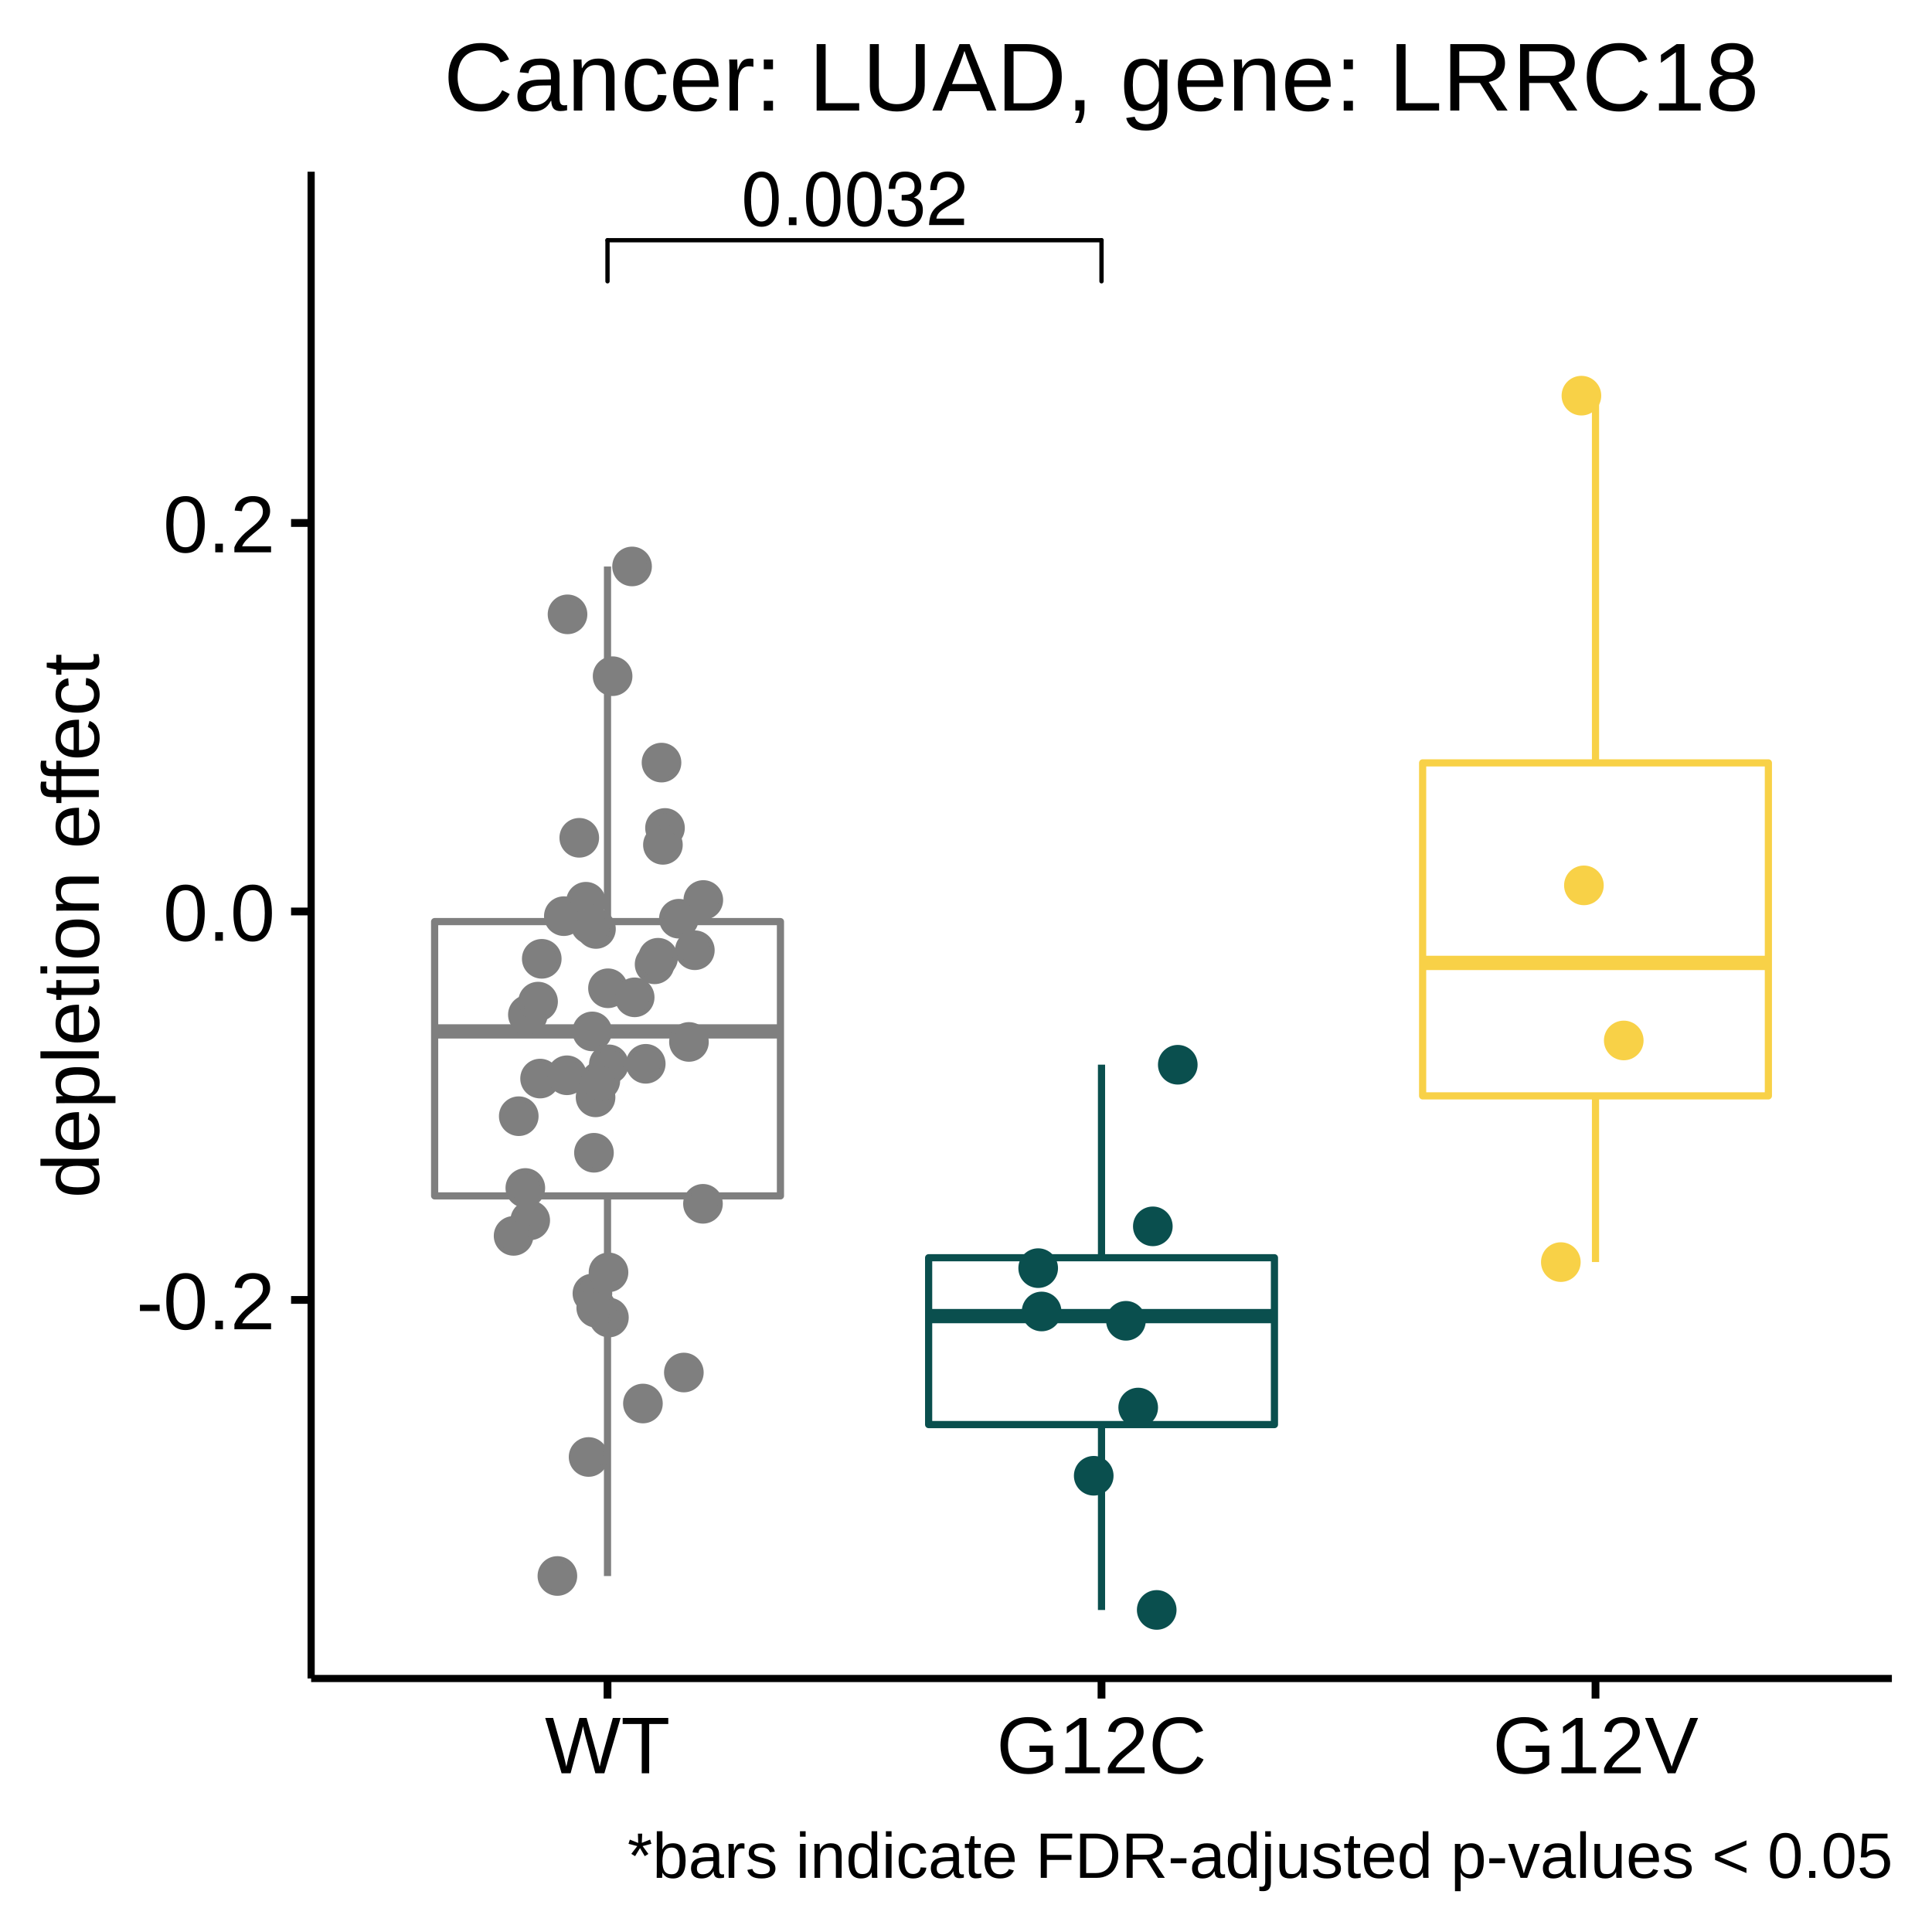
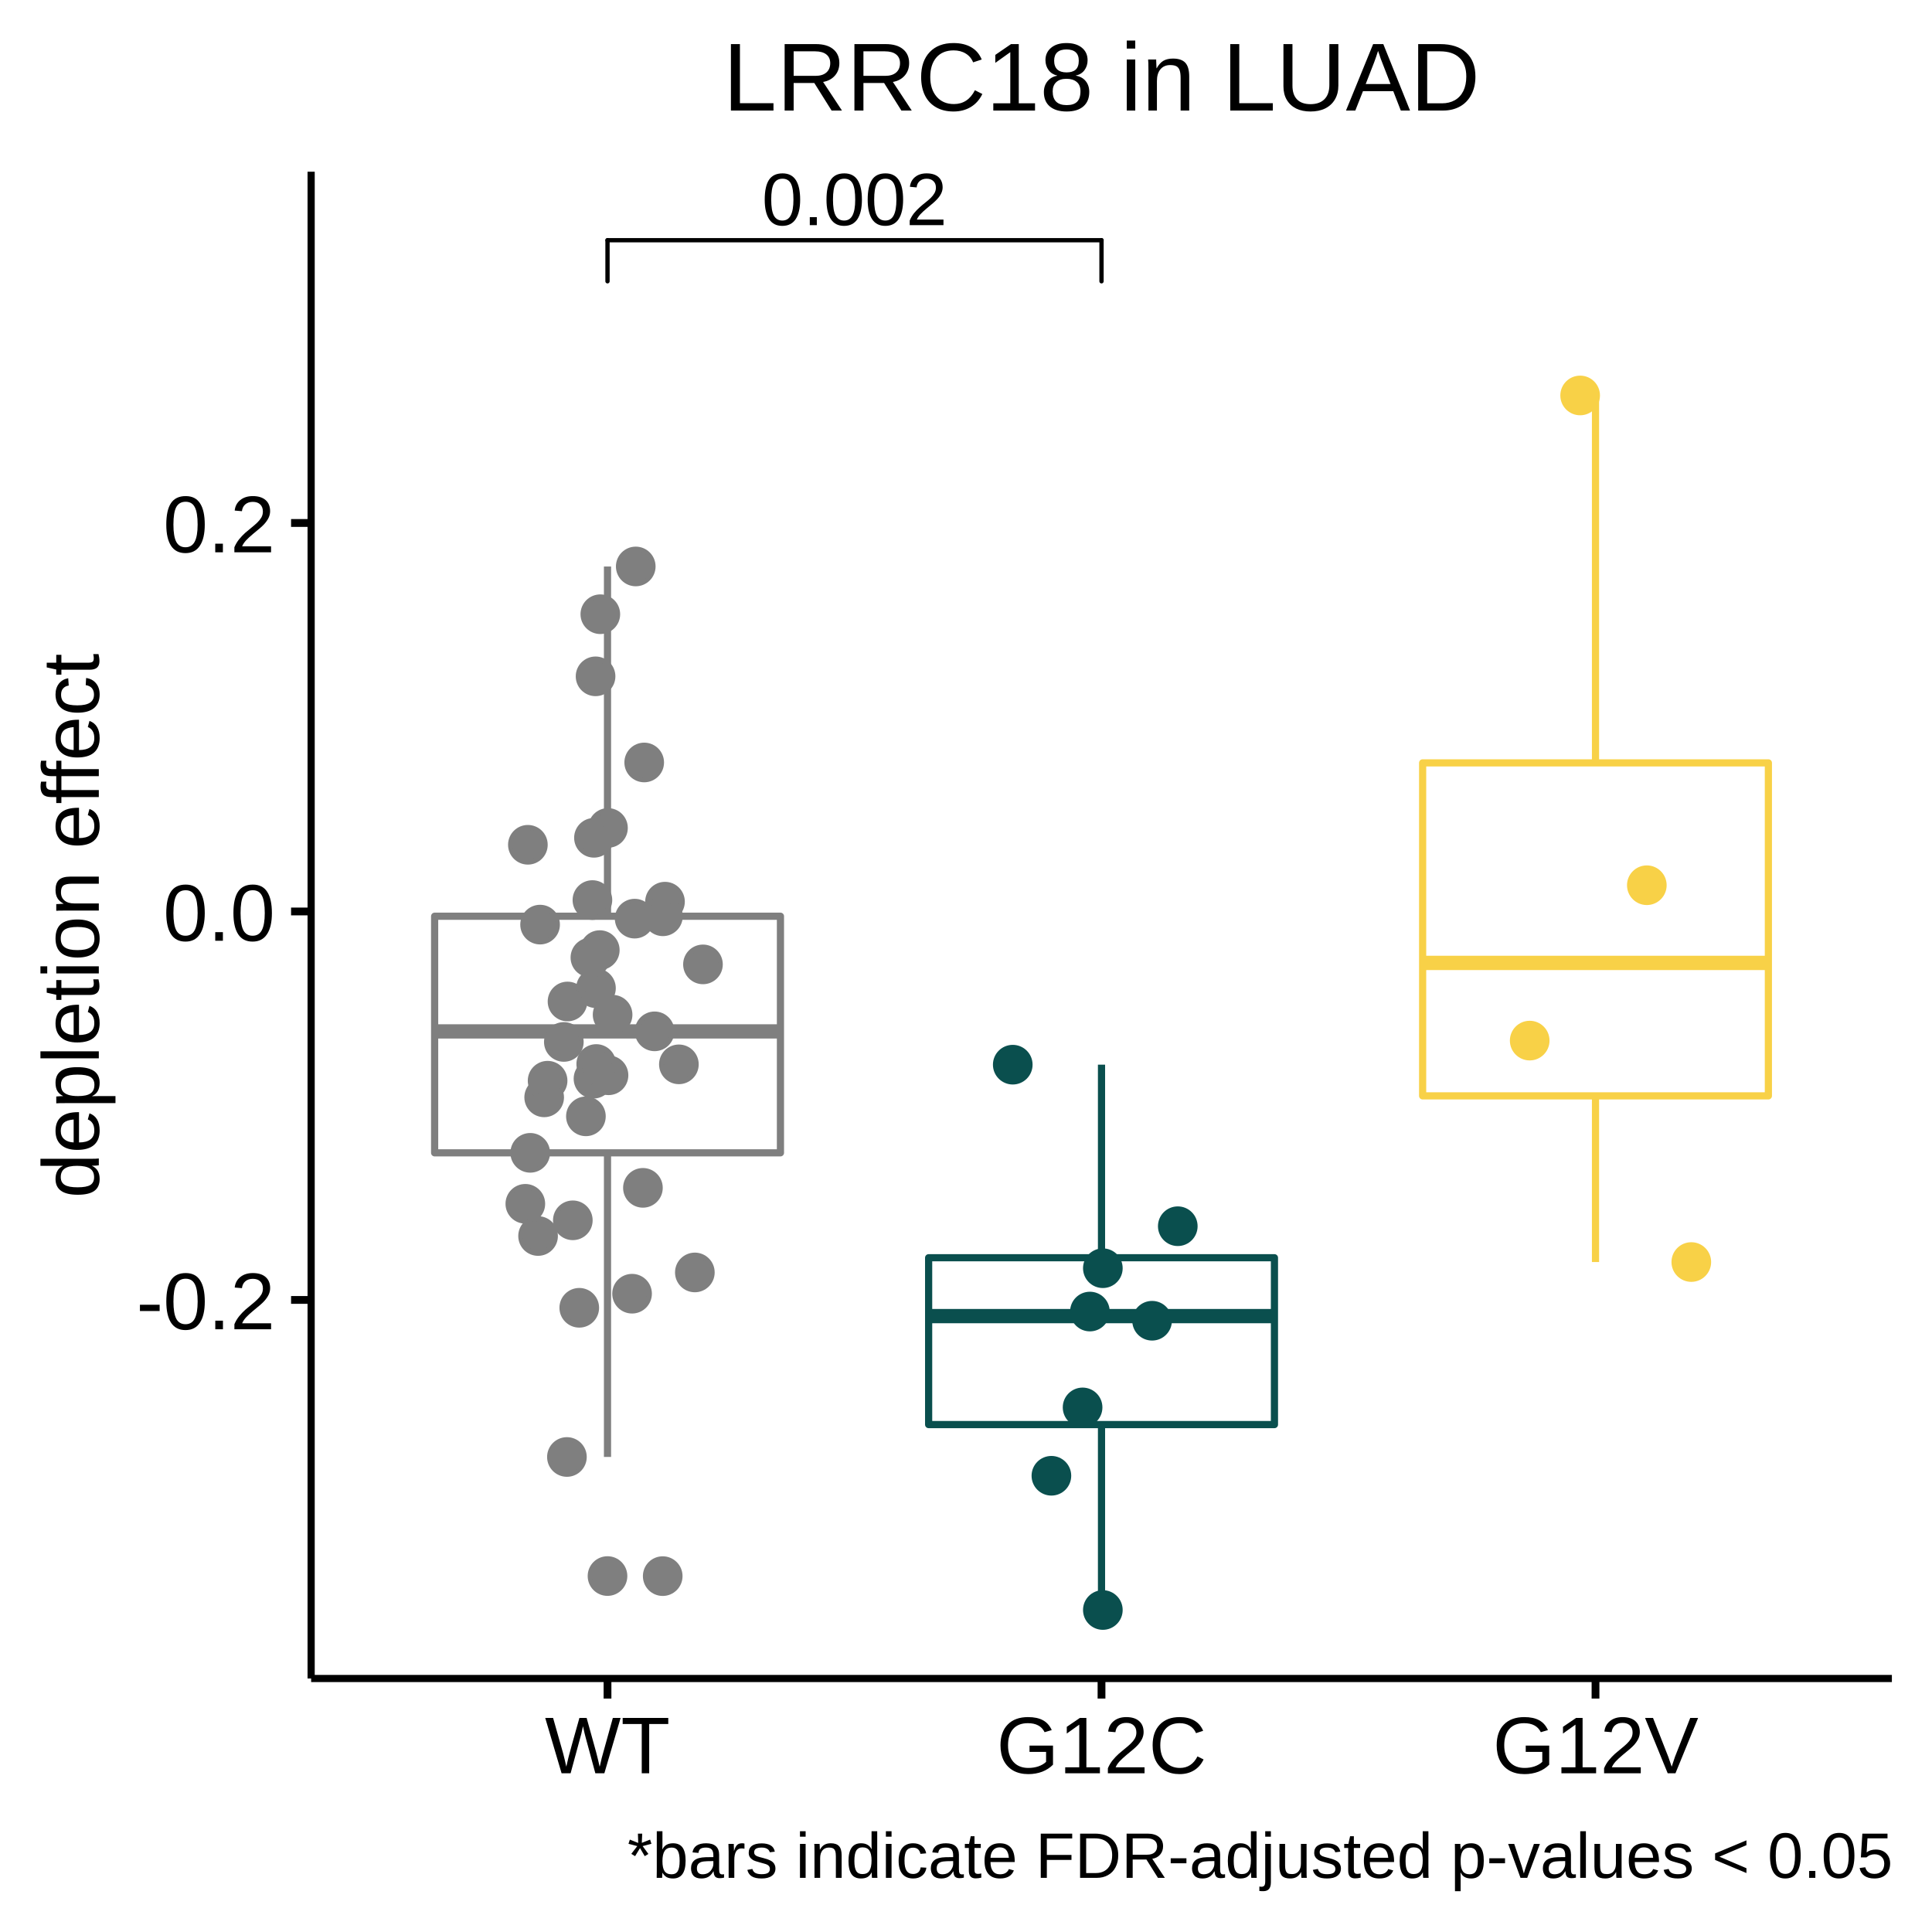
<svg xmlns="http://www.w3.org/2000/svg" viewBox="0 0 288.00 288.00">
  <defs>
    <style type="text/css">
    line, polyline, polygon, path, rect, circle {
      fill: none;
      stroke: #000000;
      stroke-linecap: round;
      stroke-linejoin: round;
      stroke-miterlimit: 10.00;
    }
  </style>
  </defs>
  <rect width="100%" height="100%" style="stroke: none; fill: #FFFFFF;" />
  <rect x="0.00" y="0.00" width="288.00" height="288.00" style="stroke-width: 1.16; stroke: #FFFFFF; fill: #FFFFFF;" />
  <defs>
    <clipPath id="cpNDYuMzh8MjgyLjAyfDI1MC4yMXwyNS42MA==">
      <rect x="46.38" y="25.60" width="235.64" height="224.62" />
    </clipPath>
  </defs>
  <rect x="46.38" y="25.60" width="235.64" height="224.62" style="stroke-width: 1.16; stroke: none; fill: #FFFFFF;" clip-path="url(#cpNDYuMzh8MjgyLjAyfDI1MC4yMXwyNS42MA==)" />
-   <line x1="90.56" y1="137.38" x2="90.56" y2="84.45" style="stroke-width: 1.07; stroke: #7F7F7F; stroke-linecap: butt;" clip-path="url(#cpNDYuMzh8MjgyLjAyfDI1MC4yMXwyNS42MA==)" />
-   <line x1="90.56" y1="178.27" x2="90.56" y2="234.94" style="stroke-width: 1.07; stroke: #7F7F7F; stroke-linecap: butt;" clip-path="url(#cpNDYuMzh8MjgyLjAyfDI1MC4yMXwyNS42MA==)" />
-   <polygon points="64.79,137.38 64.79,178.27 116.34,178.27 116.34,137.38 64.79,137.38 " style="stroke-width: 1.07; stroke: #7F7F7F; fill: #FFFFFF;" clip-path="url(#cpNDYuMzh8MjgyLjAyfDI1MC4yMXwyNS42MA==)" />
+   <circle cx="90.56" cy="234.94" r="1.95pt" style="stroke-width: 0.71; stroke: #7F7F7F; fill: #7F7F7F;" clip-path="url(#cpNDYuMzh8MjgyLjAyfDI1MC4yMXwyNS42MA==)" />
+   <line x1="90.56" y1="136.58" x2="90.56" y2="84.45" style="stroke-width: 1.07; stroke: #7F7F7F; stroke-linecap: butt;" clip-path="url(#cpNDYuMzh8MjgyLjAyfDI1MC4yMXwyNS42MA==)" />
+   <line x1="90.56" y1="171.85" x2="90.56" y2="217.18" style="stroke-width: 1.07; stroke: #7F7F7F; stroke-linecap: butt;" clip-path="url(#cpNDYuMzh8MjgyLjAyfDI1MC4yMXwyNS42MA==)" />
+   <polygon points="64.79,136.58 64.79,171.85 116.34,171.85 116.34,136.58 64.79,136.58 " style="stroke-width: 1.07; stroke: #7F7F7F; fill: #FFFFFF;" clip-path="url(#cpNDYuMzh8MjgyLjAyfDI1MC4yMXwyNS42MA==)" />
  <line x1="64.79" y1="153.75" x2="116.34" y2="153.75" style="stroke-width: 2.13; stroke: #7F7F7F; stroke-linecap: butt;" clip-path="url(#cpNDYuMzh8MjgyLjAyfDI1MC4yMXwyNS42MA==)" />
  <line x1="164.20" y1="187.49" x2="164.20" y2="158.71" style="stroke-width: 1.07; stroke: #0A4F4E; stroke-linecap: butt;" clip-path="url(#cpNDYuMzh8MjgyLjAyfDI1MC4yMXwyNS42MA==)" />
  <line x1="164.20" y1="212.36" x2="164.20" y2="240.00" style="stroke-width: 1.07; stroke: #0A4F4E; stroke-linecap: butt;" clip-path="url(#cpNDYuMzh8MjgyLjAyfDI1MC4yMXwyNS42MA==)" />
  <polygon points="138.43,187.49 138.43,212.36 189.98,212.36 189.98,187.49 138.43,187.49 " style="stroke-width: 1.07; stroke: #0A4F4E; fill: #FFFFFF;" clip-path="url(#cpNDYuMzh8MjgyLjAyfDI1MC4yMXwyNS42MA==)" />
  <line x1="138.43" y1="196.19" x2="189.98" y2="196.19" style="stroke-width: 2.13; stroke: #0A4F4E; stroke-linecap: butt;" clip-path="url(#cpNDYuMzh8MjgyLjAyfDI1MC4yMXwyNS42MA==)" />
  <line x1="237.84" y1="113.72" x2="237.84" y2="58.97" style="stroke-width: 1.07; stroke: #F8D147; stroke-linecap: butt;" clip-path="url(#cpNDYuMzh8MjgyLjAyfDI1MC4yMXwyNS42MA==)" />
  <line x1="237.84" y1="163.36" x2="237.84" y2="188.13" style="stroke-width: 1.07; stroke: #F8D147; stroke-linecap: butt;" clip-path="url(#cpNDYuMzh8MjgyLjAyfDI1MC4yMXwyNS42MA==)" />
  <polygon points="212.07,113.72 212.07,163.36 263.61,163.36 263.61,113.72 212.07,113.72 " style="stroke-width: 1.07; stroke: #F8D147; fill: #FFFFFF;" clip-path="url(#cpNDYuMzh8MjgyLjAyfDI1MC4yMXwyNS42MA==)" />
  <line x1="212.07" y1="143.54" x2="263.61" y2="143.54" style="stroke-width: 2.13; stroke: #F8D147; stroke-linecap: butt;" clip-path="url(#cpNDYuMzh8MjgyLjAyfDI1MC4yMXwyNS42MA==)" />
-   <circle cx="88.84" cy="138.48" r="1.95pt" style="stroke-width: 0.71; stroke: #7F7F7F; fill: #7F7F7F;" clip-path="url(#cpNDYuMzh8MjgyLjAyfDI1MC4yMXwyNS42MA==)" />
-   <circle cx="90.63" cy="147.32" r="1.95pt" style="stroke-width: 0.71; stroke: #7F7F7F; fill: #7F7F7F;" clip-path="url(#cpNDYuMzh8MjgyLjAyfDI1MC4yMXwyNS42MA==)" />
-   <circle cx="99.13" cy="123.42" r="1.95pt" style="stroke-width: 0.71; stroke: #7F7F7F; fill: #7F7F7F;" clip-path="url(#cpNDYuMzh8MjgyLjAyfDI1MC4yMXwyNS42MA==)" />
-   <circle cx="80.76" cy="142.93" r="1.95pt" style="stroke-width: 0.71; stroke: #7F7F7F; fill: #7F7F7F;" clip-path="url(#cpNDYuMzh8MjgyLjAyfDI1MC4yMXwyNS42MA==)" />
-   <circle cx="95.84" cy="209.22" r="1.95pt" style="stroke-width: 0.71; stroke: #7F7F7F; fill: #7F7F7F;" clip-path="url(#cpNDYuMzh8MjgyLjAyfDI1MC4yMXwyNS42MA==)" />
-   <circle cx="90.77" cy="196.40" r="1.95pt" style="stroke-width: 0.71; stroke: #7F7F7F; fill: #7F7F7F;" clip-path="url(#cpNDYuMzh8MjgyLjAyfDI1MC4yMXwyNS42MA==)" />
-   <circle cx="87.34" cy="134.42" r="1.95pt" style="stroke-width: 0.71; stroke: #7F7F7F; fill: #7F7F7F;" clip-path="url(#cpNDYuMzh8MjgyLjAyfDI1MC4yMXwyNS42MA==)" />
-   <circle cx="94.61" cy="148.67" r="1.95pt" style="stroke-width: 0.71; stroke: #7F7F7F; fill: #7F7F7F;" clip-path="url(#cpNDYuMzh8MjgyLjAyfDI1MC4yMXwyNS42MA==)" />
-   <circle cx="242.05" cy="155.10" r="1.95pt" style="stroke-width: 0.71; stroke: #F8D147; fill: #F8D147;" clip-path="url(#cpNDYuMzh8MjgyLjAyfDI1MC4yMXwyNS42MA==)" />
-   <circle cx="78.31" cy="177.09" r="1.95pt" style="stroke-width: 0.71; stroke: #7F7F7F; fill: #7F7F7F;" clip-path="url(#cpNDYuMzh8MjgyLjAyfDI1MC4yMXwyNS42MA==)" />
-   <circle cx="172.43" cy="239.99" r="1.95pt" style="stroke-width: 0.71; stroke: #0A4F4E; fill: #0A4F4E;" clip-path="url(#cpNDYuMzh8MjgyLjAyfDI1MC4yMXwyNS42MA==)" />
-   <circle cx="77.33" cy="166.39" r="1.95pt" style="stroke-width: 0.71; stroke: #7F7F7F; fill: #7F7F7F;" clip-path="url(#cpNDYuMzh8MjgyLjAyfDI1MC4yMXwyNS42MA==)" />
-   <circle cx="101.20" cy="136.95" r="1.95pt" style="stroke-width: 0.71; stroke: #7F7F7F; fill: #7F7F7F;" clip-path="url(#cpNDYuMzh8MjgyLjAyfDI1MC4yMXwyNS42MA==)" />
-   <circle cx="94.22" cy="84.44" r="1.95pt" style="stroke-width: 0.71; stroke: #7F7F7F; fill: #7F7F7F;" clip-path="url(#cpNDYuMzh8MjgyLjAyfDI1MC4yMXwyNS42MA==)" />
-   <circle cx="104.79" cy="179.45" r="1.95pt" style="stroke-width: 0.71; stroke: #7F7F7F; fill: #7F7F7F;" clip-path="url(#cpNDYuMzh8MjgyLjAyfDI1MC4yMXwyNS42MA==)" />
-   <circle cx="83.09" cy="234.93" r="1.95pt" style="stroke-width: 0.71; stroke: #7F7F7F; fill: #7F7F7F;" clip-path="url(#cpNDYuMzh8MjgyLjAyfDI1MC4yMXwyNS42MA==)" />
-   <circle cx="175.57" cy="158.72" r="1.95pt" style="stroke-width: 0.71; stroke: #0A4F4E; fill: #0A4F4E;" clip-path="url(#cpNDYuMzh8MjgyLjAyfDI1MC4yMXwyNS42MA==)" />
-   <circle cx="90.76" cy="158.66" r="1.95pt" style="stroke-width: 0.71; stroke: #7F7F7F; fill: #7F7F7F;" clip-path="url(#cpNDYuMzh8MjgyLjAyfDI1MC4yMXwyNS42MA==)" />
-   <circle cx="88.31" cy="192.82" r="1.95pt" style="stroke-width: 0.71; stroke: #7F7F7F; fill: #7F7F7F;" clip-path="url(#cpNDYuMzh8MjgyLjAyfDI1MC4yMXwyNS42MA==)" />
-   <circle cx="97.58" cy="143.75" r="1.95pt" style="stroke-width: 0.71; stroke: #7F7F7F; fill: #7F7F7F;" clip-path="url(#cpNDYuMzh8MjgyLjAyfDI1MC4yMXwyNS42MA==)" />
-   <circle cx="163.04" cy="219.99" r="1.95pt" style="stroke-width: 0.71; stroke: #0A4F4E; fill: #0A4F4E;" clip-path="url(#cpNDYuMzh8MjgyLjAyfDI1MC4yMXwyNS42MA==)" />
-   <circle cx="171.85" cy="182.81" r="1.95pt" style="stroke-width: 0.71; stroke: #0A4F4E; fill: #0A4F4E;" clip-path="url(#cpNDYuMzh8MjgyLjAyfDI1MC4yMXwyNS42MA==)" />
-   <circle cx="154.76" cy="189.04" r="1.95pt" style="stroke-width: 0.71; stroke: #0A4F4E; fill: #0A4F4E;" clip-path="url(#cpNDYuMzh8MjgyLjAyfDI1MC4yMXwyNS42MA==)" />
-   <circle cx="104.84" cy="134.16" r="1.95pt" style="stroke-width: 0.71; stroke: #7F7F7F; fill: #7F7F7F;" clip-path="url(#cpNDYuMzh8MjgyLjAyfDI1MC4yMXwyNS42MA==)" />
-   <circle cx="88.28" cy="153.75" r="1.95pt" style="stroke-width: 0.71; stroke: #7F7F7F; fill: #7F7F7F;" clip-path="url(#cpNDYuMzh8MjgyLjAyfDI1MC4yMXwyNS42MA==)" />
-   <circle cx="103.58" cy="141.65" r="1.95pt" style="stroke-width: 0.71; stroke: #7F7F7F; fill: #7F7F7F;" clip-path="url(#cpNDYuMzh8MjgyLjAyfDI1MC4yMXwyNS42MA==)" />
-   <circle cx="236.11" cy="131.98" r="1.95pt" style="stroke-width: 0.71; stroke: #F8D147; fill: #F8D147;" clip-path="url(#cpNDYuMzh8MjgyLjAyfDI1MC4yMXwyNS42MA==)" />
-   <circle cx="88.78" cy="163.58" r="1.95pt" style="stroke-width: 0.71; stroke: #7F7F7F; fill: #7F7F7F;" clip-path="url(#cpNDYuMzh8MjgyLjAyfDI1MC4yMXwyNS42MA==)" />
-   <circle cx="232.67" cy="188.14" r="1.95pt" style="stroke-width: 0.71; stroke: #F8D147; fill: #F8D147;" clip-path="url(#cpNDYuMzh8MjgyLjAyfDI1MC4yMXwyNS42MA==)" />
-   <circle cx="235.74" cy="58.98" r="1.95pt" style="stroke-width: 0.71; stroke: #F8D147; fill: #F8D147;" clip-path="url(#cpNDYuMzh8MjgyLjAyfDI1MC4yMXwyNS42MA==)" />
-   <circle cx="90.71" cy="189.67" r="1.95pt" style="stroke-width: 0.71; stroke: #7F7F7F; fill: #7F7F7F;" clip-path="url(#cpNDYuMzh8MjgyLjAyfDI1MC4yMXwyNS42MA==)" />
-   <circle cx="155.27" cy="195.50" r="1.95pt" style="stroke-width: 0.71; stroke: #0A4F4E; fill: #0A4F4E;" clip-path="url(#cpNDYuMzh8MjgyLjAyfDI1MC4yMXwyNS42MA==)" />
-   <circle cx="91.32" cy="100.80" r="1.95pt" style="stroke-width: 0.71; stroke: #7F7F7F; fill: #7F7F7F;" clip-path="url(#cpNDYuMzh8MjgyLjAyfDI1MC4yMXwyNS42MA==)" />
-   <circle cx="79.04" cy="181.91" r="1.95pt" style="stroke-width: 0.71; stroke: #7F7F7F; fill: #7F7F7F;" clip-path="url(#cpNDYuMzh8MjgyLjAyfDI1MC4yMXwyNS42MA==)" />
-   <circle cx="80.51" cy="160.78" r="1.95pt" style="stroke-width: 0.71; stroke: #7F7F7F; fill: #7F7F7F;" clip-path="url(#cpNDYuMzh8MjgyLjAyfDI1MC4yMXwyNS42MA==)" />
-   <circle cx="84.51" cy="160.29" r="1.95pt" style="stroke-width: 0.71; stroke: #7F7F7F; fill: #7F7F7F;" clip-path="url(#cpNDYuMzh8MjgyLjAyfDI1MC4yMXwyNS42MA==)" />
-   <circle cx="89.49" cy="161.11" r="1.95pt" style="stroke-width: 0.71; stroke: #7F7F7F; fill: #7F7F7F;" clip-path="url(#cpNDYuMzh8MjgyLjAyfDI1MC4yMXwyNS42MA==)" />
-   <circle cx="78.69" cy="151.26" r="1.95pt" style="stroke-width: 0.71; stroke: #7F7F7F; fill: #7F7F7F;" clip-path="url(#cpNDYuMzh8MjgyLjAyfDI1MC4yMXwyNS42MA==)" />
-   <circle cx="88.54" cy="171.84" r="1.95pt" style="stroke-width: 0.71; stroke: #7F7F7F; fill: #7F7F7F;" clip-path="url(#cpNDYuMzh8MjgyLjAyfDI1MC4yMXwyNS42MA==)" />
-   <circle cx="88.01" cy="137.81" r="1.95pt" style="stroke-width: 0.71; stroke: #7F7F7F; fill: #7F7F7F;" clip-path="url(#cpNDYuMzh8MjgyLjAyfDI1MC4yMXwyNS42MA==)" />
-   <circle cx="87.74" cy="217.19" r="1.95pt" style="stroke-width: 0.71; stroke: #7F7F7F; fill: #7F7F7F;" clip-path="url(#cpNDYuMzh8MjgyLjAyfDI1MC4yMXwyNS42MA==)" />
-   <circle cx="84.60" cy="91.58" r="1.95pt" style="stroke-width: 0.71; stroke: #7F7F7F; fill: #7F7F7F;" clip-path="url(#cpNDYuMzh8MjgyLjAyfDI1MC4yMXwyNS42MA==)" />
-   <circle cx="98.82" cy="125.94" r="1.95pt" style="stroke-width: 0.71; stroke: #7F7F7F; fill: #7F7F7F;" clip-path="url(#cpNDYuMzh8MjgyLjAyfDI1MC4yMXwyNS42MA==)" />
-   <circle cx="86.35" cy="124.89" r="1.95pt" style="stroke-width: 0.71; stroke: #7F7F7F; fill: #7F7F7F;" clip-path="url(#cpNDYuMzh8MjgyLjAyfDI1MC4yMXwyNS42MA==)" />
-   <circle cx="98.10" cy="142.77" r="1.95pt" style="stroke-width: 0.71; stroke: #7F7F7F; fill: #7F7F7F;" clip-path="url(#cpNDYuMzh8MjgyLjAyfDI1MC4yMXwyNS42MA==)" />
-   <circle cx="169.67" cy="209.82" r="1.95pt" style="stroke-width: 0.71; stroke: #0A4F4E; fill: #0A4F4E;" clip-path="url(#cpNDYuMzh8MjgyLjAyfDI1MC4yMXwyNS42MA==)" />
-   <circle cx="80.21" cy="149.31" r="1.95pt" style="stroke-width: 0.71; stroke: #7F7F7F; fill: #7F7F7F;" clip-path="url(#cpNDYuMzh8MjgyLjAyfDI1MC4yMXwyNS42MA==)" />
-   <circle cx="84.05" cy="136.57" r="1.95pt" style="stroke-width: 0.71; stroke: #7F7F7F; fill: #7F7F7F;" clip-path="url(#cpNDYuMzh8MjgyLjAyfDI1MC4yMXwyNS42MA==)" />
-   <circle cx="88.88" cy="194.95" r="1.95pt" style="stroke-width: 0.71; stroke: #7F7F7F; fill: #7F7F7F;" clip-path="url(#cpNDYuMzh8MjgyLjAyfDI1MC4yMXwyNS42MA==)" />
-   <circle cx="167.84" cy="196.89" r="1.95pt" style="stroke-width: 0.71; stroke: #0A4F4E; fill: #0A4F4E;" clip-path="url(#cpNDYuMzh8MjgyLjAyfDI1MC4yMXwyNS42MA==)" />
-   <circle cx="98.61" cy="113.68" r="1.95pt" style="stroke-width: 0.71; stroke: #7F7F7F; fill: #7F7F7F;" clip-path="url(#cpNDYuMzh8MjgyLjAyfDI1MC4yMXwyNS42MA==)" />
-   <circle cx="101.94" cy="204.60" r="1.95pt" style="stroke-width: 0.71; stroke: #7F7F7F; fill: #7F7F7F;" clip-path="url(#cpNDYuMzh8MjgyLjAyfDI1MC4yMXwyNS42MA==)" />
-   <circle cx="76.56" cy="184.23" r="1.95pt" style="stroke-width: 0.71; stroke: #7F7F7F; fill: #7F7F7F;" clip-path="url(#cpNDYuMzh8MjgyLjAyfDI1MC4yMXwyNS42MA==)" />
-   <circle cx="102.70" cy="155.32" r="1.95pt" style="stroke-width: 0.71; stroke: #7F7F7F; fill: #7F7F7F;" clip-path="url(#cpNDYuMzh8MjgyLjAyfDI1MC4yMXwyNS42MA==)" />
-   <circle cx="96.26" cy="158.58" r="1.95pt" style="stroke-width: 0.71; stroke: #7F7F7F; fill: #7F7F7F;" clip-path="url(#cpNDYuMzh8MjgyLjAyfDI1MC4yMXwyNS42MA==)" />
+   <circle cx="88.84" cy="147.31" r="1.95pt" style="stroke-width: 0.71; stroke: #7F7F7F; fill: #7F7F7F;" clip-path="url(#cpNDYuMzh8MjgyLjAyfDI1MC4yMXwyNS42MA==)" />
+   <circle cx="90.63" cy="123.42" r="1.95pt" style="stroke-width: 0.71; stroke: #7F7F7F; fill: #7F7F7F;" clip-path="url(#cpNDYuMzh8MjgyLjAyfDI1MC4yMXwyNS42MA==)" />
+   <circle cx="99.13" cy="134.41" r="1.95pt" style="stroke-width: 0.71; stroke: #7F7F7F; fill: #7F7F7F;" clip-path="url(#cpNDYuMzh8MjgyLjAyfDI1MC4yMXwyNS42MA==)" />
+   <circle cx="228.03" cy="155.12" r="1.95pt" style="stroke-width: 0.71; stroke: #F8D147; fill: #F8D147;" clip-path="url(#cpNDYuMzh8MjgyLjAyfDI1MC4yMXwyNS42MA==)" />
+   <circle cx="95.84" cy="177.07" r="1.95pt" style="stroke-width: 0.71; stroke: #7F7F7F; fill: #7F7F7F;" clip-path="url(#cpNDYuMzh8MjgyLjAyfDI1MC4yMXwyNS42MA==)" />
+   <circle cx="164.40" cy="240.00" r="1.95pt" style="stroke-width: 0.71; stroke: #0A4F4E; fill: #0A4F4E;" clip-path="url(#cpNDYuMzh8MjgyLjAyfDI1MC4yMXwyNS42MA==)" />
+   <circle cx="87.34" cy="166.41" r="1.95pt" style="stroke-width: 0.71; stroke: #7F7F7F; fill: #7F7F7F;" clip-path="url(#cpNDYuMzh8MjgyLjAyfDI1MC4yMXwyNS42MA==)" />
+   <circle cx="94.61" cy="136.94" r="1.95pt" style="stroke-width: 0.71; stroke: #7F7F7F; fill: #7F7F7F;" clip-path="url(#cpNDYuMzh8MjgyLjAyfDI1MC4yMXwyNS42MA==)" />
+   <circle cx="94.77" cy="84.44" r="1.95pt" style="stroke-width: 0.71; stroke: #7F7F7F; fill: #7F7F7F;" clip-path="url(#cpNDYuMzh8MjgyLjAyfDI1MC4yMXwyNS42MA==)" />
+   <circle cx="78.31" cy="179.45" r="1.95pt" style="stroke-width: 0.71; stroke: #7F7F7F; fill: #7F7F7F;" clip-path="url(#cpNDYuMzh8MjgyLjAyfDI1MC4yMXwyNS42MA==)" />
+   <circle cx="98.79" cy="234.95" r="1.95pt" style="stroke-width: 0.71; stroke: #7F7F7F; fill: #7F7F7F;" clip-path="url(#cpNDYuMzh8MjgyLjAyfDI1MC4yMXwyNS42MA==)" />
+   <circle cx="150.97" cy="158.71" r="1.95pt" style="stroke-width: 0.71; stroke: #0A4F4E; fill: #0A4F4E;" clip-path="url(#cpNDYuMzh8MjgyLjAyfDI1MC4yMXwyNS42MA==)" />
+   <circle cx="101.20" cy="158.66" r="1.95pt" style="stroke-width: 0.71; stroke: #7F7F7F; fill: #7F7F7F;" clip-path="url(#cpNDYuMzh8MjgyLjAyfDI1MC4yMXwyNS42MA==)" />
+   <circle cx="94.22" cy="192.85" r="1.95pt" style="stroke-width: 0.71; stroke: #7F7F7F; fill: #7F7F7F;" clip-path="url(#cpNDYuMzh8MjgyLjAyfDI1MC4yMXwyNS42MA==)" />
+   <circle cx="104.79" cy="143.76" r="1.95pt" style="stroke-width: 0.71; stroke: #7F7F7F; fill: #7F7F7F;" clip-path="url(#cpNDYuMzh8MjgyLjAyfDI1MC4yMXwyNS42MA==)" />
+   <circle cx="156.73" cy="219.99" r="1.95pt" style="stroke-width: 0.71; stroke: #0A4F4E; fill: #0A4F4E;" clip-path="url(#cpNDYuMzh8MjgyLjAyfDI1MC4yMXwyNS42MA==)" />
+   <circle cx="175.57" cy="182.79" r="1.95pt" style="stroke-width: 0.71; stroke: #0A4F4E; fill: #0A4F4E;" clip-path="url(#cpNDYuMzh8MjgyLjAyfDI1MC4yMXwyNS42MA==)" />
+   <circle cx="164.40" cy="189.05" r="1.95pt" style="stroke-width: 0.71; stroke: #0A4F4E; fill: #0A4F4E;" clip-path="url(#cpNDYuMzh8MjgyLjAyfDI1MC4yMXwyNS42MA==)" />
+   <circle cx="88.31" cy="134.17" r="1.95pt" style="stroke-width: 0.71; stroke: #7F7F7F; fill: #7F7F7F;" clip-path="url(#cpNDYuMzh8MjgyLjAyfDI1MC4yMXwyNS42MA==)" />
+   <circle cx="97.58" cy="153.74" r="1.95pt" style="stroke-width: 0.71; stroke: #7F7F7F; fill: #7F7F7F;" clip-path="url(#cpNDYuMzh8MjgyLjAyfDI1MC4yMXwyNS42MA==)" />
+   <circle cx="89.41" cy="141.63" r="1.95pt" style="stroke-width: 0.71; stroke: #7F7F7F; fill: #7F7F7F;" clip-path="url(#cpNDYuMzh8MjgyLjAyfDI1MC4yMXwyNS42MA==)" />
+   <circle cx="245.49" cy="131.96" r="1.95pt" style="stroke-width: 0.71; stroke: #F8D147; fill: #F8D147;" clip-path="url(#cpNDYuMzh8MjgyLjAyfDI1MC4yMXwyNS42MA==)" />
+   <circle cx="81.12" cy="163.58" r="1.95pt" style="stroke-width: 0.71; stroke: #7F7F7F; fill: #7F7F7F;" clip-path="url(#cpNDYuMzh8MjgyLjAyfDI1MC4yMXwyNS42MA==)" />
+   <circle cx="252.12" cy="188.13" r="1.95pt" style="stroke-width: 0.71; stroke: #F8D147; fill: #F8D147;" clip-path="url(#cpNDYuMzh8MjgyLjAyfDI1MC4yMXwyNS42MA==)" />
+   <circle cx="235.55" cy="58.95" r="1.95pt" style="stroke-width: 0.71; stroke: #F8D147; fill: #F8D147;" clip-path="url(#cpNDYuMzh8MjgyLjAyfDI1MC4yMXwyNS42MA==)" />
+   <circle cx="103.58" cy="189.68" r="1.95pt" style="stroke-width: 0.71; stroke: #7F7F7F; fill: #7F7F7F;" clip-path="url(#cpNDYuMzh8MjgyLjAyfDI1MC4yMXwyNS42MA==)" />
+   <circle cx="162.47" cy="195.51" r="1.95pt" style="stroke-width: 0.71; stroke: #0A4F4E; fill: #0A4F4E;" clip-path="url(#cpNDYuMzh8MjgyLjAyfDI1MC4yMXwyNS42MA==)" />
+   <circle cx="88.78" cy="100.82" r="1.95pt" style="stroke-width: 0.71; stroke: #7F7F7F; fill: #7F7F7F;" clip-path="url(#cpNDYuMzh8MjgyLjAyfDI1MC4yMXwyNS42MA==)" />
+   <circle cx="85.39" cy="181.91" r="1.95pt" style="stroke-width: 0.71; stroke: #7F7F7F; fill: #7F7F7F;" clip-path="url(#cpNDYuMzh8MjgyLjAyfDI1MC4yMXwyNS42MA==)" />
+   <circle cx="88.47" cy="160.80" r="1.95pt" style="stroke-width: 0.71; stroke: #7F7F7F; fill: #7F7F7F;" clip-path="url(#cpNDYuMzh8MjgyLjAyfDI1MC4yMXwyNS42MA==)" />
+   <circle cx="90.71" cy="160.29" r="1.95pt" style="stroke-width: 0.71; stroke: #7F7F7F; fill: #7F7F7F;" clip-path="url(#cpNDYuMzh8MjgyLjAyfDI1MC4yMXwyNS42MA==)" />
+   <circle cx="81.63" cy="161.10" r="1.95pt" style="stroke-width: 0.71; stroke: #7F7F7F; fill: #7F7F7F;" clip-path="url(#cpNDYuMzh8MjgyLjAyfDI1MC4yMXwyNS42MA==)" />
+   <circle cx="91.32" cy="151.26" r="1.95pt" style="stroke-width: 0.71; stroke: #7F7F7F; fill: #7F7F7F;" clip-path="url(#cpNDYuMzh8MjgyLjAyfDI1MC4yMXwyNS42MA==)" />
+   <circle cx="79.04" cy="171.85" r="1.95pt" style="stroke-width: 0.71; stroke: #7F7F7F; fill: #7F7F7F;" clip-path="url(#cpNDYuMzh8MjgyLjAyfDI1MC4yMXwyNS42MA==)" />
+   <circle cx="80.51" cy="137.83" r="1.95pt" style="stroke-width: 0.71; stroke: #7F7F7F; fill: #7F7F7F;" clip-path="url(#cpNDYuMzh8MjgyLjAyfDI1MC4yMXwyNS42MA==)" />
+   <circle cx="84.51" cy="217.19" r="1.95pt" style="stroke-width: 0.71; stroke: #7F7F7F; fill: #7F7F7F;" clip-path="url(#cpNDYuMzh8MjgyLjAyfDI1MC4yMXwyNS42MA==)" />
+   <circle cx="89.49" cy="91.56" r="1.95pt" style="stroke-width: 0.71; stroke: #7F7F7F; fill: #7F7F7F;" clip-path="url(#cpNDYuMzh8MjgyLjAyfDI1MC4yMXwyNS42MA==)" />
+   <circle cx="78.69" cy="125.93" r="1.95pt" style="stroke-width: 0.71; stroke: #7F7F7F; fill: #7F7F7F;" clip-path="url(#cpNDYuMzh8MjgyLjAyfDI1MC4yMXwyNS42MA==)" />
+   <circle cx="88.54" cy="124.89" r="1.95pt" style="stroke-width: 0.71; stroke: #7F7F7F; fill: #7F7F7F;" clip-path="url(#cpNDYuMzh8MjgyLjAyfDI1MC4yMXwyNS42MA==)" />
+   <circle cx="88.01" cy="142.74" r="1.95pt" style="stroke-width: 0.71; stroke: #7F7F7F; fill: #7F7F7F;" clip-path="url(#cpNDYuMzh8MjgyLjAyfDI1MC4yMXwyNS42MA==)" />
+   <circle cx="161.38" cy="209.80" r="1.95pt" style="stroke-width: 0.71; stroke: #0A4F4E; fill: #0A4F4E;" clip-path="url(#cpNDYuMzh8MjgyLjAyfDI1MC4yMXwyNS42MA==)" />
+   <circle cx="84.60" cy="149.29" r="1.95pt" style="stroke-width: 0.71; stroke: #7F7F7F; fill: #7F7F7F;" clip-path="url(#cpNDYuMzh8MjgyLjAyfDI1MC4yMXwyNS42MA==)" />
+   <circle cx="98.82" cy="136.59" r="1.95pt" style="stroke-width: 0.71; stroke: #7F7F7F; fill: #7F7F7F;" clip-path="url(#cpNDYuMzh8MjgyLjAyfDI1MC4yMXwyNS42MA==)" />
+   <circle cx="86.35" cy="194.95" r="1.95pt" style="stroke-width: 0.71; stroke: #7F7F7F; fill: #7F7F7F;" clip-path="url(#cpNDYuMzh8MjgyLjAyfDI1MC4yMXwyNS42MA==)" />
+   <circle cx="171.74" cy="196.88" r="1.95pt" style="stroke-width: 0.71; stroke: #0A4F4E; fill: #0A4F4E;" clip-path="url(#cpNDYuMzh8MjgyLjAyfDI1MC4yMXwyNS42MA==)" />
+   <circle cx="96.03" cy="113.66" r="1.95pt" style="stroke-width: 0.71; stroke: #7F7F7F; fill: #7F7F7F;" clip-path="url(#cpNDYuMzh8MjgyLjAyfDI1MC4yMXwyNS42MA==)" />
+   <circle cx="80.21" cy="184.25" r="1.95pt" style="stroke-width: 0.71; stroke: #7F7F7F; fill: #7F7F7F;" clip-path="url(#cpNDYuMzh8MjgyLjAyfDI1MC4yMXwyNS42MA==)" />
+   <circle cx="84.05" cy="155.32" r="1.95pt" style="stroke-width: 0.71; stroke: #7F7F7F; fill: #7F7F7F;" clip-path="url(#cpNDYuMzh8MjgyLjAyfDI1MC4yMXwyNS42MA==)" />
+   <circle cx="88.88" cy="158.61" r="1.95pt" style="stroke-width: 0.71; stroke: #7F7F7F; fill: #7F7F7F;" clip-path="url(#cpNDYuMzh8MjgyLjAyfDI1MC4yMXwyNS42MA==)" />
  <g clip-path="url(#cpNDYuMzh8MjgyLjAyfDI1MC4yMXwyNS42MA==)">
-     <text x="110.49" y="33.56" style="font-size: 11.04px; font-family: Nimbus Sans L;" textLength="33.78px" lengthAdjust="spacingAndGlyphs">0.0032</text>
+     <text x="113.56" y="33.56" style="font-size: 11.04px; font-family: Arial;" textLength="27.64px" lengthAdjust="spacingAndGlyphs">0.002</text>
  </g>
  <line x1="90.56" y1="41.93" x2="90.56" y2="35.81" style="stroke-width: 0.64;" clip-path="url(#cpNDYuMzh8MjgyLjAyfDI1MC4yMXwyNS42MA==)" />
  <line x1="90.56" y1="35.81" x2="164.20" y2="35.81" style="stroke-width: 0.64;" clip-path="url(#cpNDYuMzh8MjgyLjAyfDI1MC4yMXwyNS42MA==)" />
  <line x1="164.20" y1="35.81" x2="164.20" y2="41.93" style="stroke-width: 0.64;" clip-path="url(#cpNDYuMzh8MjgyLjAyfDI1MC4yMXwyNS42MA==)" />
  <defs>
    <clipPath id="cpMC4wMHwyODguMDB8Mjg4LjAwfDAuMDA=">
      <rect x="0.00" y="0.00" width="288.00" height="288.00" />
    </clipPath>
  </defs>
  <polyline points="46.38,250.21 46.38,25.60 " style="stroke-width: 1.07; stroke-linecap: butt;" clip-path="url(#cpMC4wMHwyODguMDB8Mjg4LjAwfDAuMDA=)" />
  <g clip-path="url(#cpMC4wMHwyODguMDB8Mjg4LjAwfDAuMDA=)">
    <text x="20.33" y="198.15" style="font-size: 12.00px; font-family: arial;" textLength="20.68px" lengthAdjust="spacingAndGlyphs">-0.2</text>
  </g>
  <g clip-path="url(#cpMC4wMHwyODguMDB8Mjg4LjAwfDAuMDA=)">
    <text x="24.32" y="140.24" style="font-size: 12.00px; font-family: arial;" textLength="16.68px" lengthAdjust="spacingAndGlyphs">0.0</text>
  </g>
  <g clip-path="url(#cpMC4wMHwyODguMDB8Mjg4LjAwfDAuMDA=)">
    <text x="24.32" y="82.33" style="font-size: 12.00px; font-family: arial;" textLength="16.68px" lengthAdjust="spacingAndGlyphs">0.2</text>
  </g>
  <polyline points="43.39,193.78 46.38,193.78 " style="stroke-width: 1.16; stroke-linecap: butt;" clip-path="url(#cpMC4wMHwyODguMDB8Mjg4LjAwfDAuMDA=)" />
  <polyline points="43.39,135.87 46.38,135.87 " style="stroke-width: 1.16; stroke-linecap: butt;" clip-path="url(#cpMC4wMHwyODguMDB8Mjg4LjAwfDAuMDA=)" />
  <polyline points="43.39,77.96 46.38,77.96 " style="stroke-width: 1.16; stroke-linecap: butt;" clip-path="url(#cpMC4wMHwyODguMDB8Mjg4LjAwfDAuMDA=)" />
  <polyline points="46.38,250.21 282.02,250.21 " style="stroke-width: 1.07; stroke-linecap: butt;" clip-path="url(#cpMC4wMHwyODguMDB8Mjg4LjAwfDAuMDA=)" />
  <polyline points="90.56,253.20 90.56,250.21 " style="stroke-width: 1.16; stroke-linecap: butt;" clip-path="url(#cpMC4wMHwyODguMDB8Mjg4LjAwfDAuMDA=)" />
  <polyline points="164.20,253.20 164.20,250.21 " style="stroke-width: 1.16; stroke-linecap: butt;" clip-path="url(#cpMC4wMHwyODguMDB8Mjg4LjAwfDAuMDA=)" />
  <polyline points="237.84,253.20 237.84,250.21 " style="stroke-width: 1.16; stroke-linecap: butt;" clip-path="url(#cpMC4wMHwyODguMDB8Mjg4LjAwfDAuMDA=)" />
  <g clip-path="url(#cpMC4wMHwyODguMDB8Mjg4LjAwfDAuMDA=)">
    <text x="81.23" y="264.34" style="font-size: 12.00px; font-family: arial;" textLength="18.66px" lengthAdjust="spacingAndGlyphs">WT</text>
  </g>
  <g clip-path="url(#cpMC4wMHwyODguMDB8Mjg4LjAwfDAuMDA=)">
    <text x="148.53" y="264.34" style="font-size: 12.00px; font-family: arial;" textLength="31.34px" lengthAdjust="spacingAndGlyphs">G12C</text>
  </g>
  <g clip-path="url(#cpMC4wMHwyODguMDB8Mjg4LjAwfDAuMDA=)">
    <text x="222.50" y="264.34" style="font-size: 12.00px; font-family: arial;" textLength="30.68px" lengthAdjust="spacingAndGlyphs">G12V</text>
  </g>
  <g clip-path="url(#cpMC4wMHwyODguMDB8Mjg4LjAwfDAuMDA=)">
    <text transform="translate(14.73,178.60) rotate(-90)" style="font-size: 12.00px; font-family: arial;" textLength="81.38px" lengthAdjust="spacingAndGlyphs">depletion effect</text>
  </g>
  <g clip-path="url(#cpMC4wMHwyODguMDB8Mjg4LjAwfDAuMDA=)">
-     <text x="66.12" y="16.48" style="font-size: 14.40px; font-family: arial;" textLength="196.15px" lengthAdjust="spacingAndGlyphs">Cancer: LUAD, gene: LRRC18</text>
+     <text x="107.77" y="16.48" style="font-size: 14.40px; font-family: arial;" textLength="112.87px" lengthAdjust="spacingAndGlyphs">LRRC18 in LUAD</text>
  </g>
  <g clip-path="url(#cpMC4wMHwyODguMDB8Mjg4LjAwfDAuMDA=)">
    <text x="93.53" y="279.93" style="font-size: 9.60px; font-family: arial;" textLength="188.49px" lengthAdjust="spacingAndGlyphs">*bars indicate FDR-adjusted p-values &lt; 0.05</text>
  </g>
</svg>
